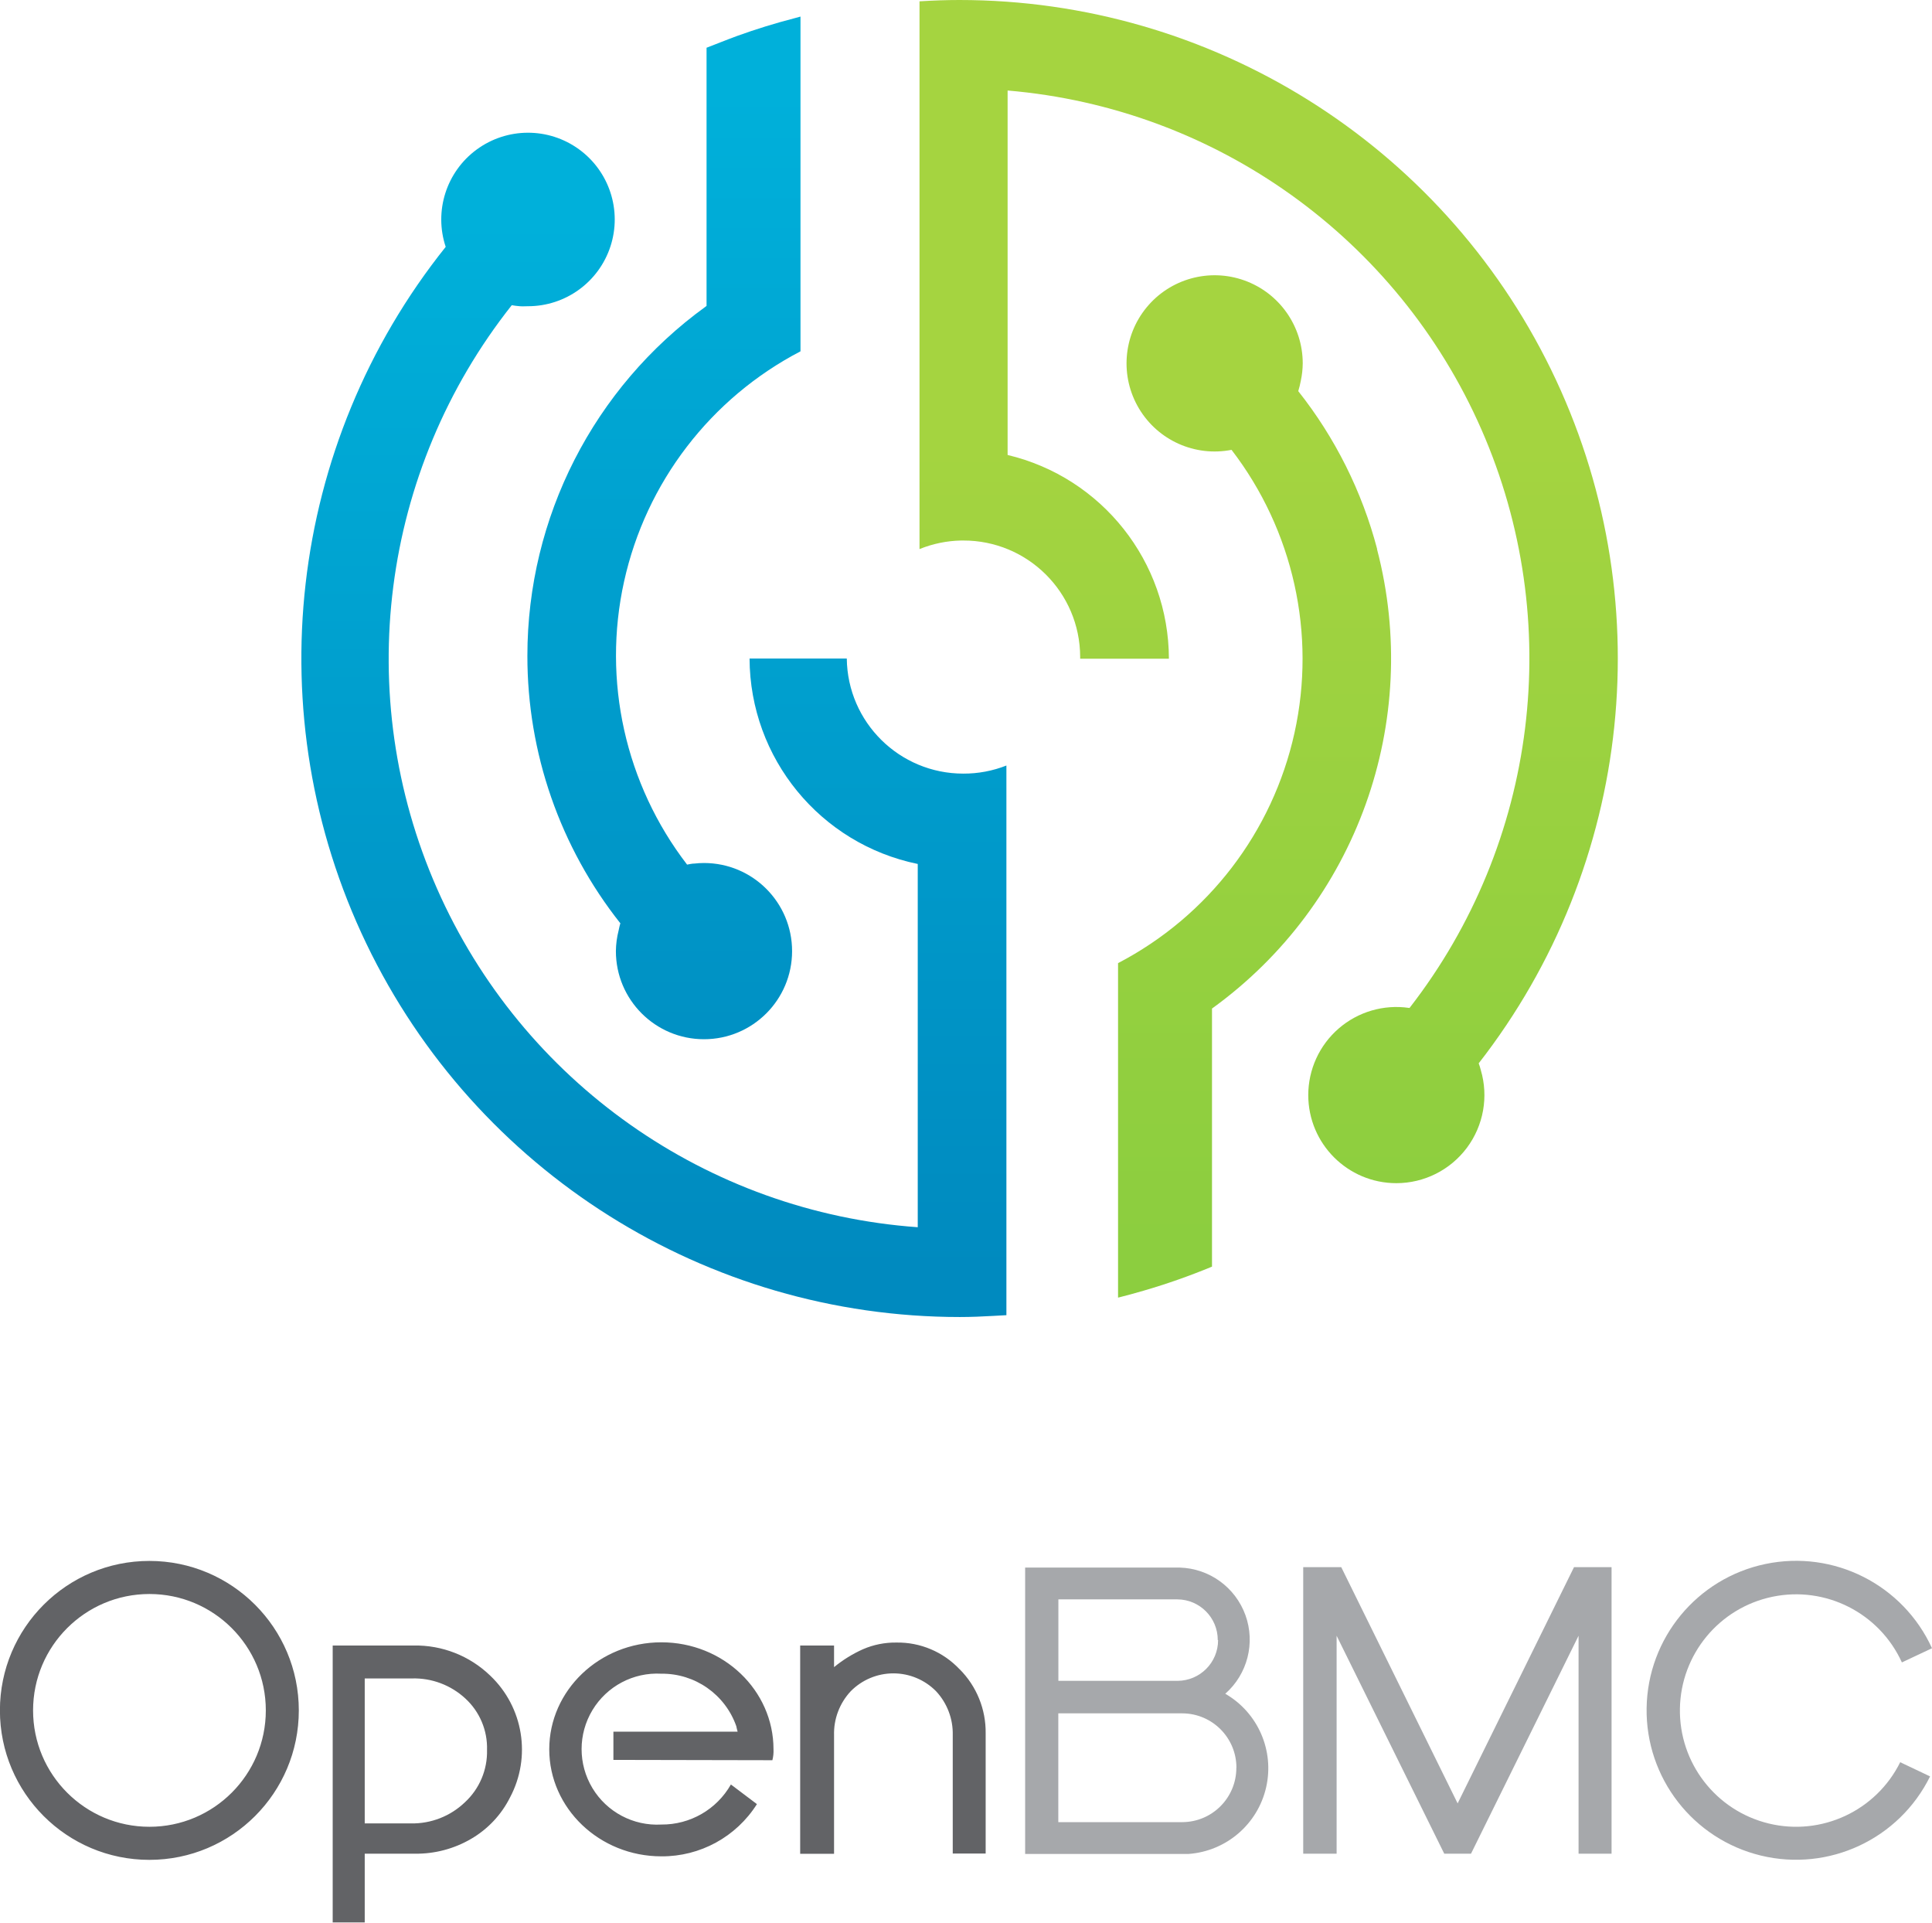
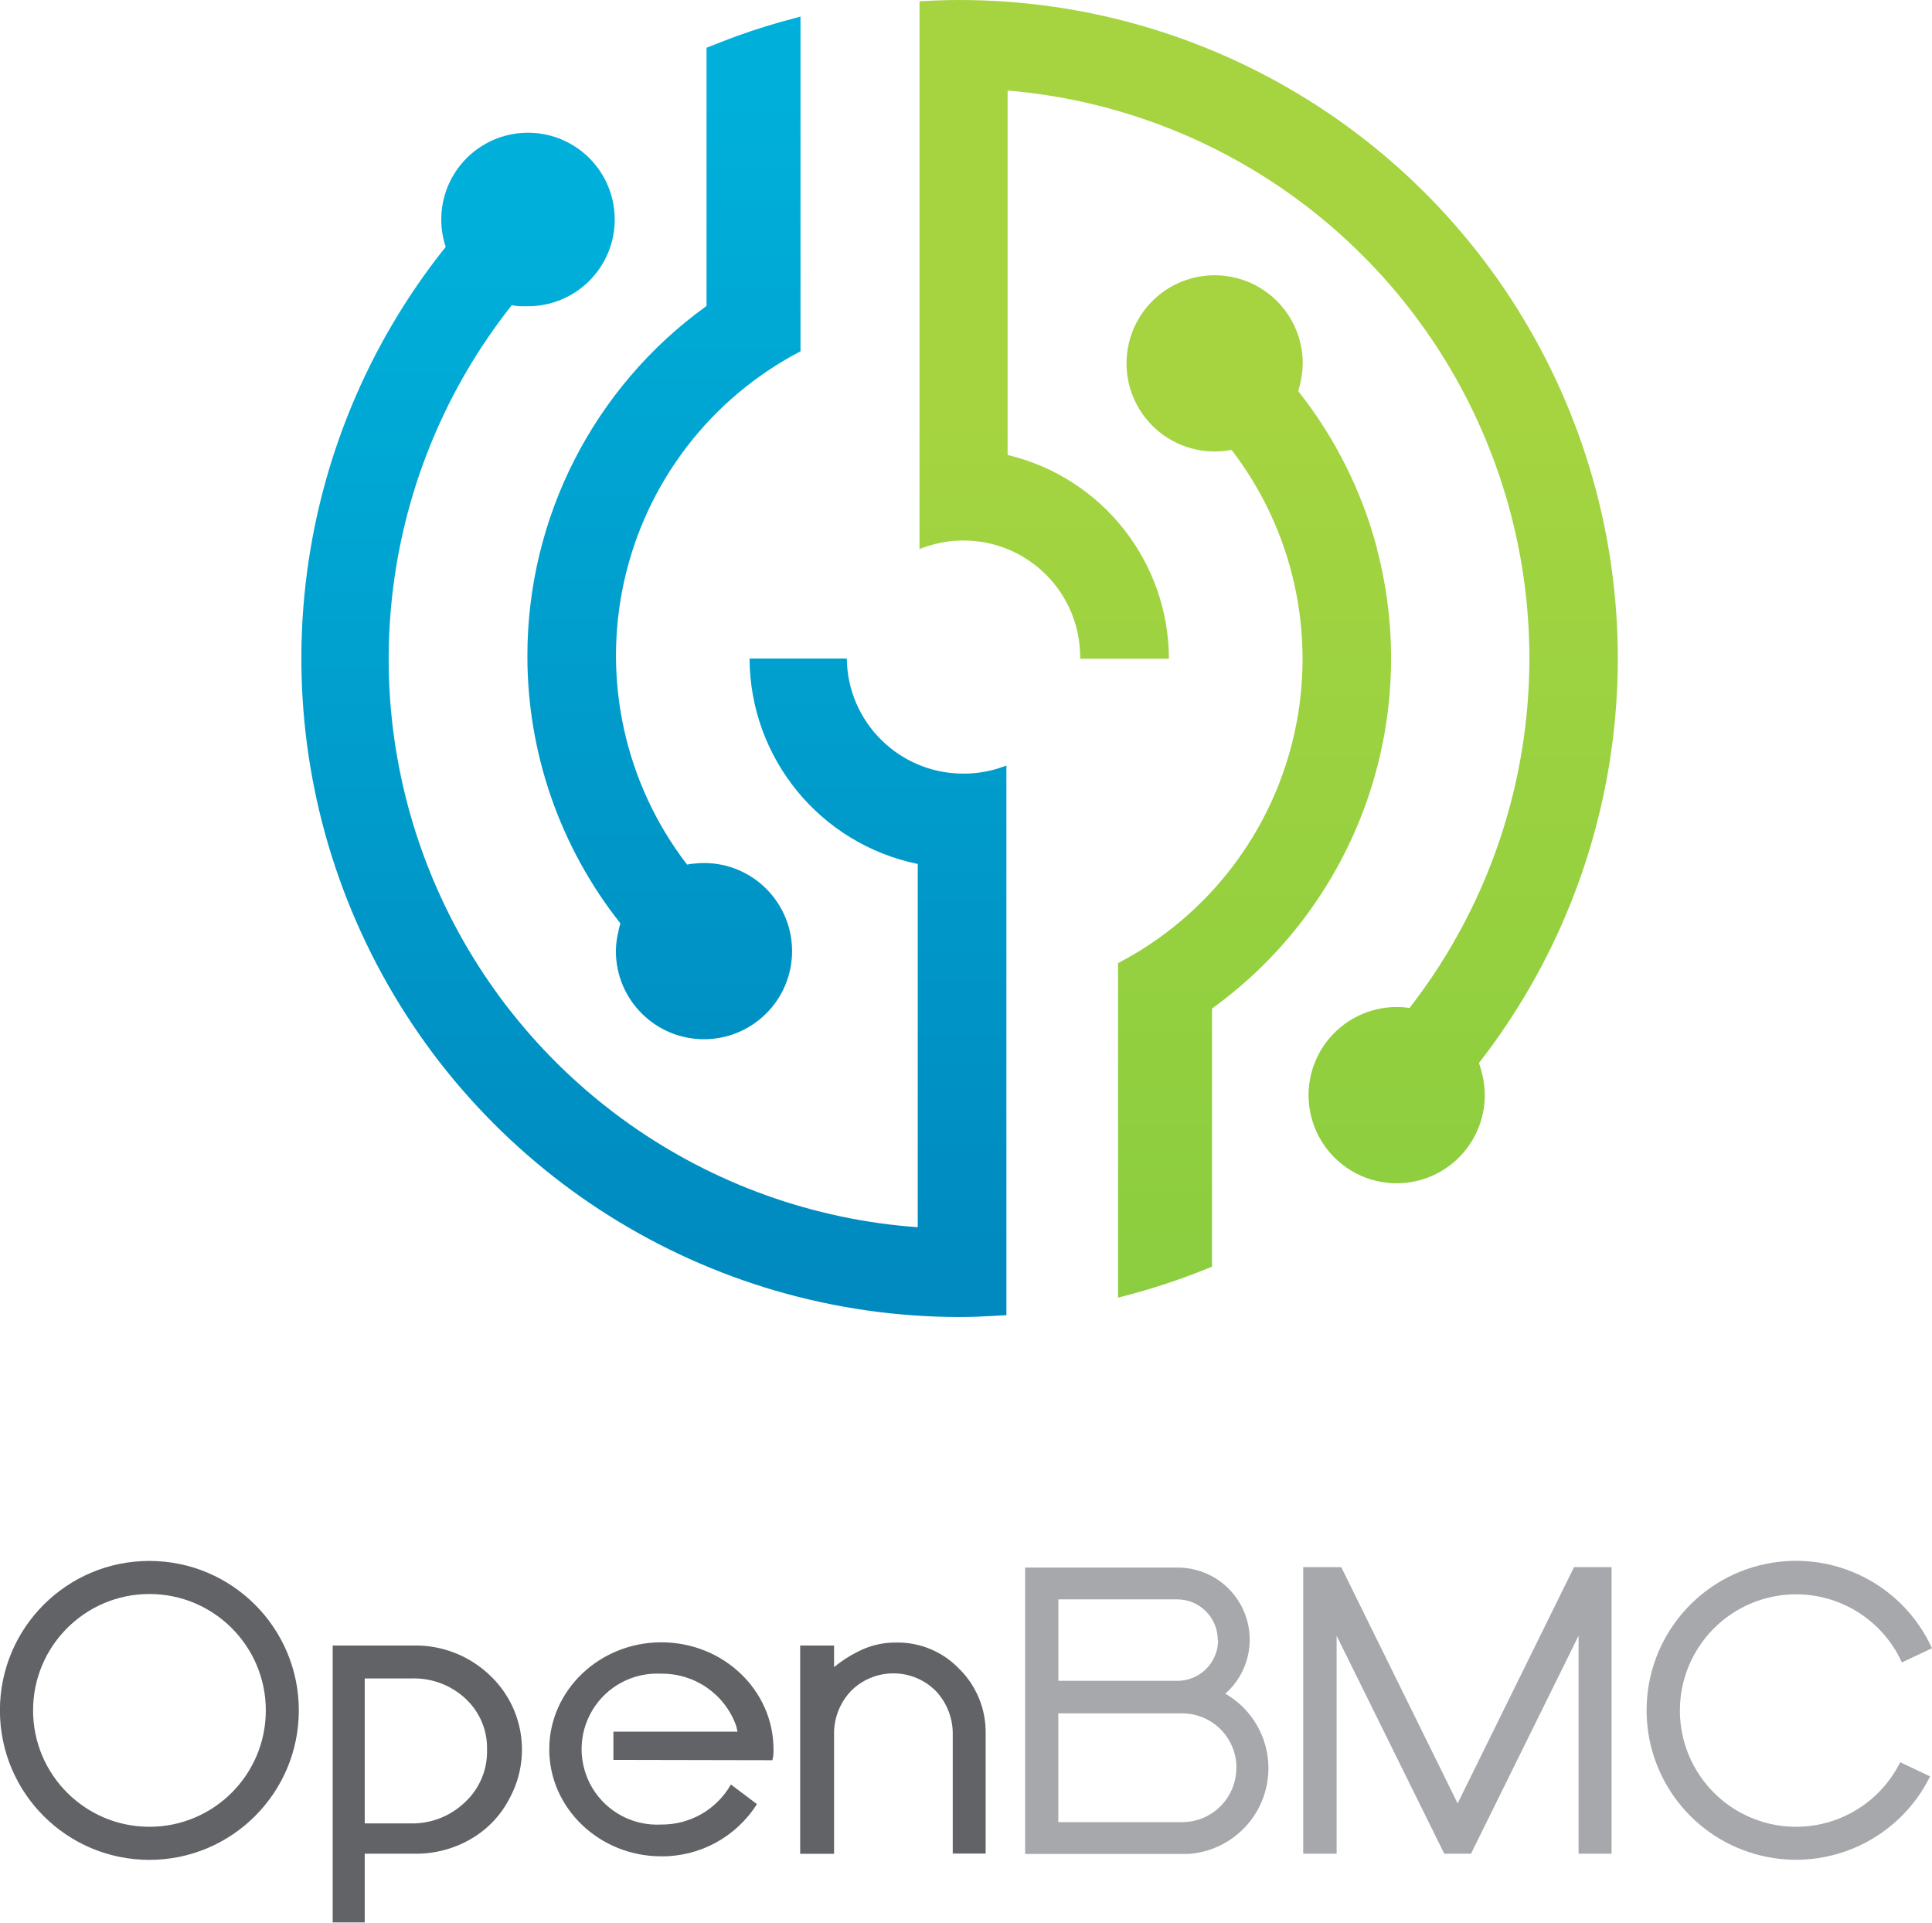
- <svg xmlns="http://www.w3.org/2000/svg" xmlns:xlink="http://www.w3.org/1999/xlink" viewBox="0 0 241.23 240.05">
+ <svg xmlns="http://www.w3.org/2000/svg" xmlns:xlink="http://www.w3.org/1999/xlink" id="Layer_1" data-name="Layer 1" viewBox="0 0 241.23 240.05">
  <defs>
-     <style>.cls-1{fill:#a6a8ab}.cls-6{fill:#626366}</style>
-     <linearGradient id="linear-gradient" x1="82.9" y1="11.55" x2="82.9" y2="154.54" gradientUnits="userSpaceOnUse">
+     <linearGradient id="linear-gradient" x1="82.9" y1="230.45" x2="82.9" y2="87.46" gradientTransform="matrix(1 0 0 -1 0 242)" gradientUnits="userSpaceOnUse">
      <stop offset="0" stop-color="#00b0da" />
      <stop offset="1" stop-color="#008abf" />
    </linearGradient>
-     <linearGradient id="linear-gradient-2" x1="81.55" y1="27.55" x2="81.55" y2="158.66" xlink:href="#linear-gradient" />
-     <linearGradient id="linear-gradient-3" x1="156.66" y1="51.54" x2="156.66" y2="154.8" gradientUnits="userSpaceOnUse">
+     <linearGradient id="linear-gradient-2" x1="81.64" y1="214.45" x2="81.64" y2="83.34" xlink:href="#linear-gradient" />
+     <linearGradient id="linear-gradient-3" x1="156.65" y1="190.46" x2="156.65" y2="87.2" gradientTransform="matrix(1 0 0 -1 0 242)" gradientUnits="userSpaceOnUse">
      <stop offset="0" stop-color="#a5d440" />
      <stop offset="1" stop-color="#8cce3f" />
    </linearGradient>
-     <linearGradient id="linear-gradient-4" x1="158.41" y1="51.54" x2="158.41" y2="154.8" xlink:href="#linear-gradient-3" />
+     <linearGradient id="linear-gradient-4" x1="158.41" y1="190.46" x2="158.41" y2="87.2" xlink:href="#linear-gradient-3" />
  </defs>
  <g id="Layer_2" data-name="Layer 2">
-     <g id="Layer_1-2" data-name="Layer 1">
-       <path class="cls-1" d="M241.23 205.77a18.66 18.66 0 1 0-.24 16l-3.73-1.77a14.51 14.51 0 1 1 .21-12.46z" />
-       <path d="M65.85 81.86a53.68 53.68 0 0 0 11.61 33.41c-.1.29-.15.6-.22.9a10.81 10.81 0 0 0-.34 2.57 11 11 0 1 0 11-11 10.75 10.75 0 0 0-1.2.07c-.31 0-.61.08-.91.13a42.82 42.82 0 0 1 14.16-64.08V2.07l-.77.21q-3.63.94-7.12 2.2c-1.29.47-2.58 1-3.84 1.48v32.23l-.13.1a53.79 53.79 0 0 0-22.24 43.57z" fill="url(#linear-gradient)" />
-       <path d="M120.28 96.58a14.54 14.54 0 0 1-14.55-14.37H93.59a26.29 26.29 0 0 0 21 25.65v45.35A71.13 71.13 0 0 1 63.9 38.1c.31.06.63.1 1 .13s.64 0 1 0a10.83 10.83 0 1 0-10.25-7.41 82.23 82.23 0 0 0 64.18 133.6c1.41 0 2.81-.06 4.2-.14l1.63-.09V95.57a14.47 14.47 0 0 1-5.38 1.01z" fill="url(#linear-gradient-2)" />
+     <g id="Layer_1-2" data-name="Layer 1-2">
+       <path fill="#a6a8ab" d="M241.23 205.77a18.66 18.66 0 1 0-.24 16l-3.73-1.77a14.51 14.51 0 1 1 .21-12.46z" />
+       <path d="M65.85 81.86a53.68 53.68 0 0 0 11.61 33.41 9.08 9.08 0 0 0-.22.9 10.81 10.81 0 0 0-.34 2.57 11 11 0 1 0 11-11 10.75 10.75 0 0 0-1.2.07 5.54 5.54 0 0 0-.91.13 42.82 42.82 0 0 1 14.16-64.08V2.07l-.77.21q-3.63.94-7.12 2.2c-1.29.47-2.58 1-3.84 1.48v32.23l-.13.1a53.79 53.79 0 0 0-22.24 43.57z" fill="url(#linear-gradient)" />
+       <path d="M120.28 96.58a14.54 14.54 0 0 1-14.55-14.37H93.59a26.29 26.29 0 0 0 21 25.65v45.35A71.13 71.13 0 0 1 63.9 38.1a9 9 0 0 0 1 .13h1a10.83 10.83 0 1 0-10.25-7.41 82.23 82.23 0 0 0 64.18 133.6c1.41 0 2.81-.06 4.2-.14l1.63-.09V95.57a14.47 14.47 0 0 1-5.38 1.01z" fill="url(#linear-gradient-2)" />
      <path d="M171.95 68.54a53.78 53.78 0 0 0-9.85-19.71 11.31 11.31 0 0 0 .32-1.3 10.78 10.78 0 0 0 .24-2.17 11 11 0 1 0-8.89 10.8 42.83 42.83 0 0 1-14.17 64.08V162c1.08-.27 2.14-.56 3.2-.87a82.35 82.35 0 0 0 8.53-3v-32.22a53.91 53.91 0 0 0 20.6-57.37z" fill="url(#linear-gradient-3)" />
-       <path d="M184.63 132.75A82.21 82.21 0 0 0 119.79 0c-1.64 0-3.26.06-4.87.16h-.11v68.39a14.53 14.53 0 0 1 5.19-1.07h.27A14.56 14.56 0 0 1 134.87 82v.24h11.08a26.21 26.21 0 0 0-20.14-25.44V11.3A71.14 71.14 0 0 1 176 125.83h-.07a11 11 0 0 0-12.58 10.88 11 11 0 0 0 11 11 11 11 0 0 0 10.54-14.13c-.07-.28-.16-.58-.26-.83z" fill="url(#linear-gradient-4)" />
-       <path class="cls-1" d="M201.22 231.42v-35.77h-4.69L182 225.14l-14.53-29.49h-4.75v35.77h4.17v-27.21l13.44 27.21h3.34l13.43-27.21v27.21h4.12z" />
-       <path class="cls-6" d="M119.82 208.4a10.6 10.6 0 0 0-7.9-3.34 10.15 10.15 0 0 0-4.16.83 15.94 15.94 0 0 0-3.62 2.24v-2.7h-4.23v26h4.23v-14.79a7.74 7.74 0 0 1 2.08-5.5 7.48 7.48 0 0 1 10.66 0 7.76 7.76 0 0 1 2.08 5.48v14.78h4.11v-15a11.12 11.12 0 0 0-3.24-8M63.68 224.4a12.41 12.41 0 0 1-4.86 5.17 13.54 13.54 0 0 1-7 1.85h-6.28V240h-4v-34.57h10.1a13.41 13.41 0 0 1 9.57 3.76 12.73 12.73 0 0 1 2.47 15.21m-18.14 3.24h5.77a9.48 9.48 0 0 0 6.74-2.64 8.59 8.59 0 0 0 2.76-6.54 8.38 8.38 0 0 0-2.7-6.41 9.43 9.43 0 0 0-6.68-2.51h-5.89zM96.44 219.75a4.56 4.56 0 0 0 .14-1.36c0-7.38-6.27-13.36-14-13.36s-14 6-14 13.36 6.27 13.36 14 13.36a14 14 0 0 0 11.93-6.52l-3.25-2.45a9.89 9.89 0 0 1-8.68 5 9.43 9.43 0 1 1 0-18.83 9.8 9.8 0 0 1 9.35 6.54c0 .07.15.63.17.7H76.59v3.52zM33.19 213.53A14.53 14.53 0 1 1 18.66 199a14.53 14.53 0 0 1 14.53 14.53m4.12 0a18.66 18.66 0 1 0-18.66 18.66 18.66 18.66 0 0 0 18.66-18.66" />
-       <path class="cls-1" d="M154.37 220.69a6.77 6.77 0 0 1-6.75 6.79h-15.48V213.9h15.49a6.78 6.78 0 0 1 6.75 6.79m-2.29-15.93a5.08 5.08 0 0 1-5.05 5.08h-14.89v-10.17H147a5.07 5.07 0 0 1 5.05 5.08m.94 6.7a9 9 0 0 0-5.69-15.75H128v35.75h20.42a10.73 10.73 0 0 0 4.58-19.99" />
+       <path d="M184.63 132.75A82.21 82.21 0 0 0 119.79 0c-1.64 0-3.26.06-4.87.16h-.11v68.39a14.53 14.53 0 0 1 5.19-1.07h.27A14.56 14.56 0 0 1 134.87 82v.24h11.08a26.21 26.21 0 0 0-20.14-25.44V11.3A71.14 71.14 0 0 1 176 125.83h-.07a11 11 0 1 0 9 7.75 6.72 6.72 0 0 0-.26-.83z" fill="url(#linear-gradient-4)" />
+       <path fill="#a6a8ab" d="M201.22 231.42v-35.77h-4.69L182 225.14l-14.53-29.49h-4.75v35.77h4.17v-27.21l13.44 27.21h3.34l13.43-27.21v27.21h4.12z" />
+       <path d="M119.82 208.4a10.6 10.6 0 0 0-7.9-3.34 10.15 10.15 0 0 0-4.16.83 15.94 15.94 0 0 0-3.62 2.24v-2.7h-4.23v26h4.23v-14.79a7.74 7.74 0 0 1 2.08-5.5 7.48 7.48 0 0 1 10.58-.08l.08.08a7.76 7.76 0 0 1 2.08 5.48v14.78h4.11v-15a11.12 11.12 0 0 0-3.24-8m-56.15 16a12.41 12.41 0 0 1-4.86 5.17 13.54 13.54 0 0 1-7 1.85h-6.28V240h-4v-34.57h10.1a13.41 13.41 0 0 1 9.57 3.76 12.73 12.73 0 0 1 2.47 15.21m-18.14 3.24h5.77a9.48 9.48 0 0 0 6.74-2.64 8.59 8.59 0 0 0 2.76-6.54 8.38 8.38 0 0 0-2.7-6.41 9.43 9.43 0 0 0-6.68-2.51h-5.89zm50.9-7.89a4.56 4.56 0 0 0 .14-1.36c0-7.38-6.27-13.36-14-13.36s-14 6-14 13.36 6.27 13.36 14 13.36a14 14 0 0 0 11.93-6.52l-3.25-2.45a9.89 9.89 0 0 1-8.68 5 9.43 9.43 0 1 1 0-18.83 9.8 9.8 0 0 1 9.35 6.54c0 .07.15.63.17.7H76.59v3.52zm-63.25-6.22A14.53 14.53 0 1 1 18.66 199a14.53 14.53 0 0 1 14.53 14.53m4.12 0a18.66 18.66 0 1 0-18.66 18.66 18.66 18.66 0 0 0 18.66-18.66" fill="#626366" />
+       <path fill="#a6a8ab" d="M154.37 220.69a6.77 6.77 0 0 1-6.75 6.79h-15.48V213.9h15.49a6.78 6.78 0 0 1 6.75 6.79m-2.29-15.93a5.08 5.08 0 0 1-5.05 5.08h-14.89v-10.17H147a5.07 5.07 0 0 1 5.05 5.08m.94 6.7a9 9  0 0 0-5.69-15.75H128v35.75h20.42a10.73 10.73 0 0 0 4.58-20" />
    </g>
  </g>
</svg>
